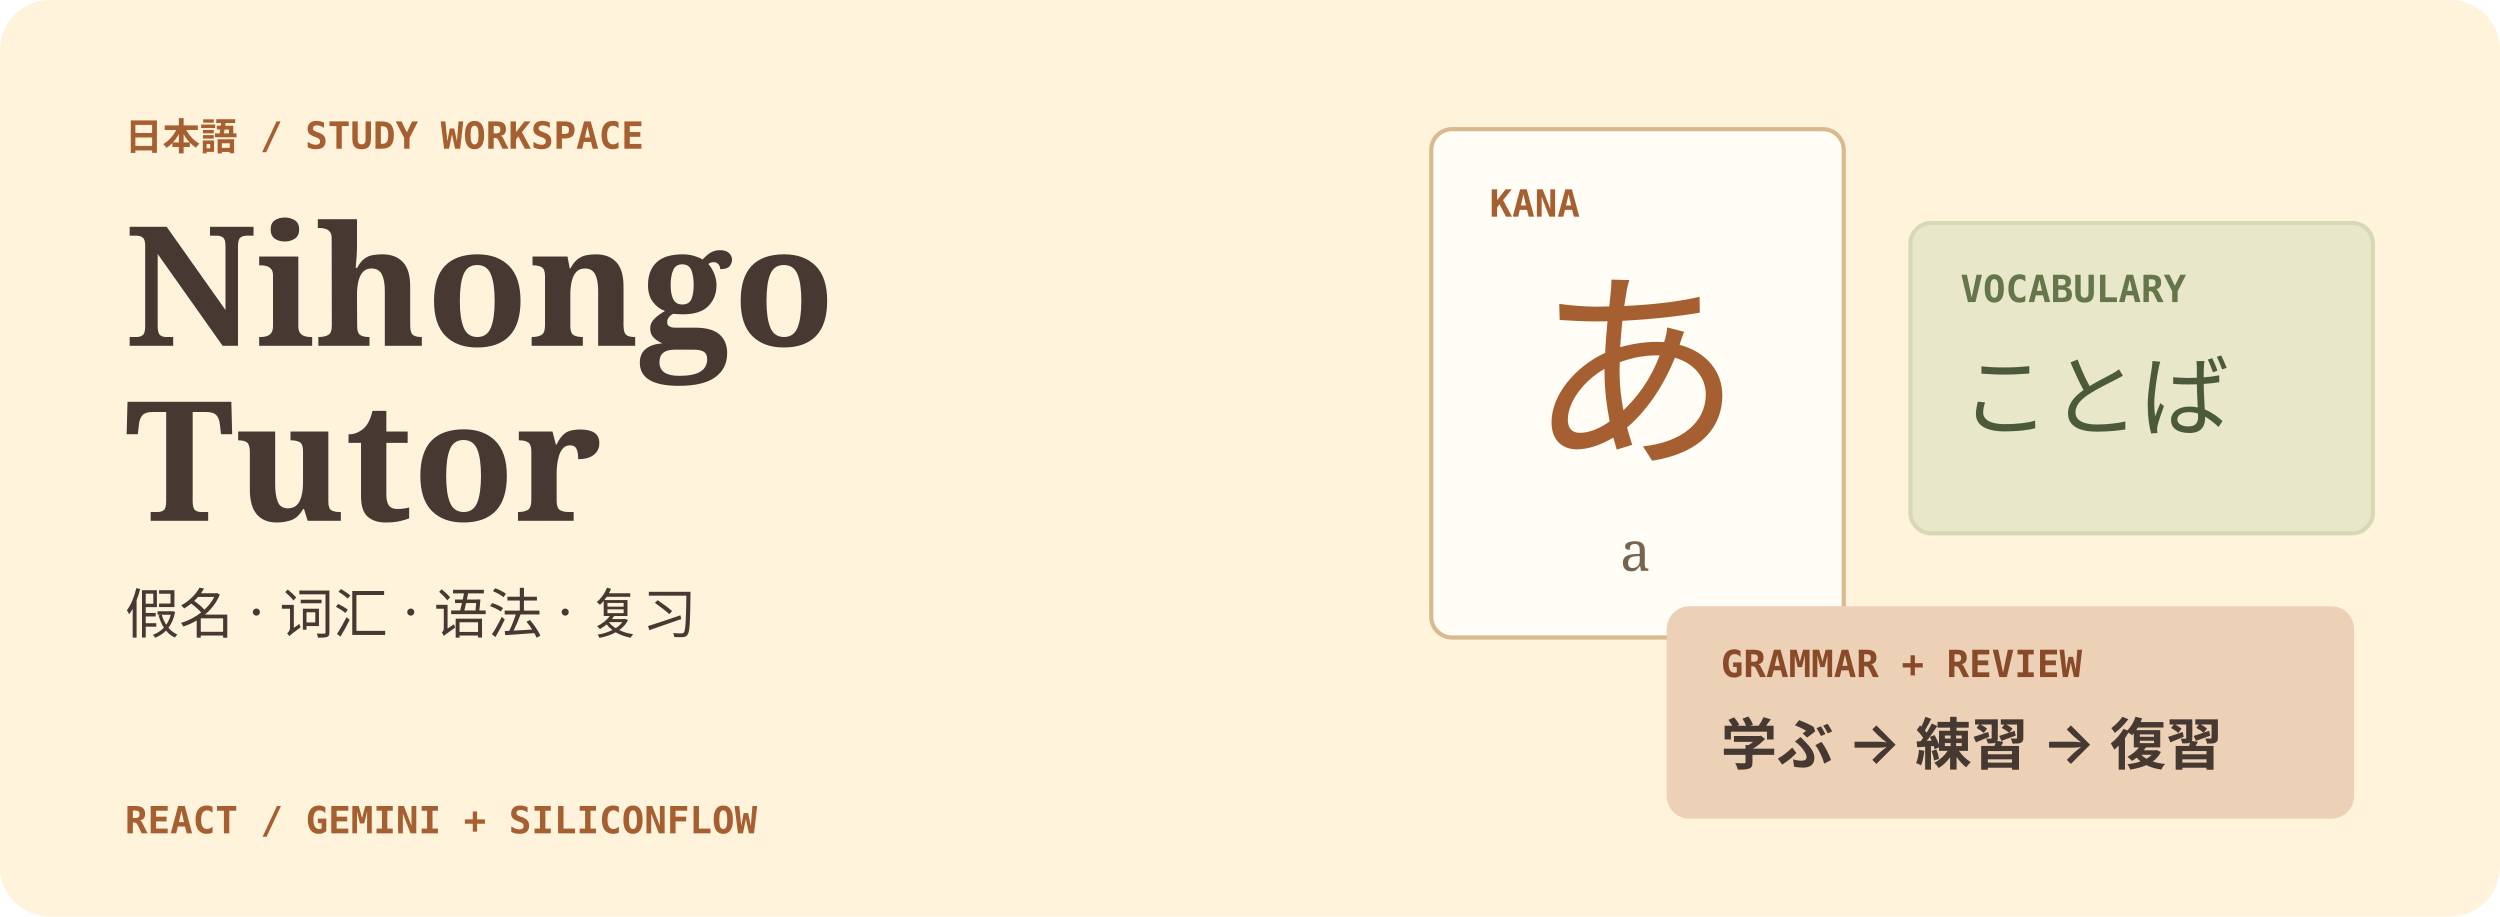
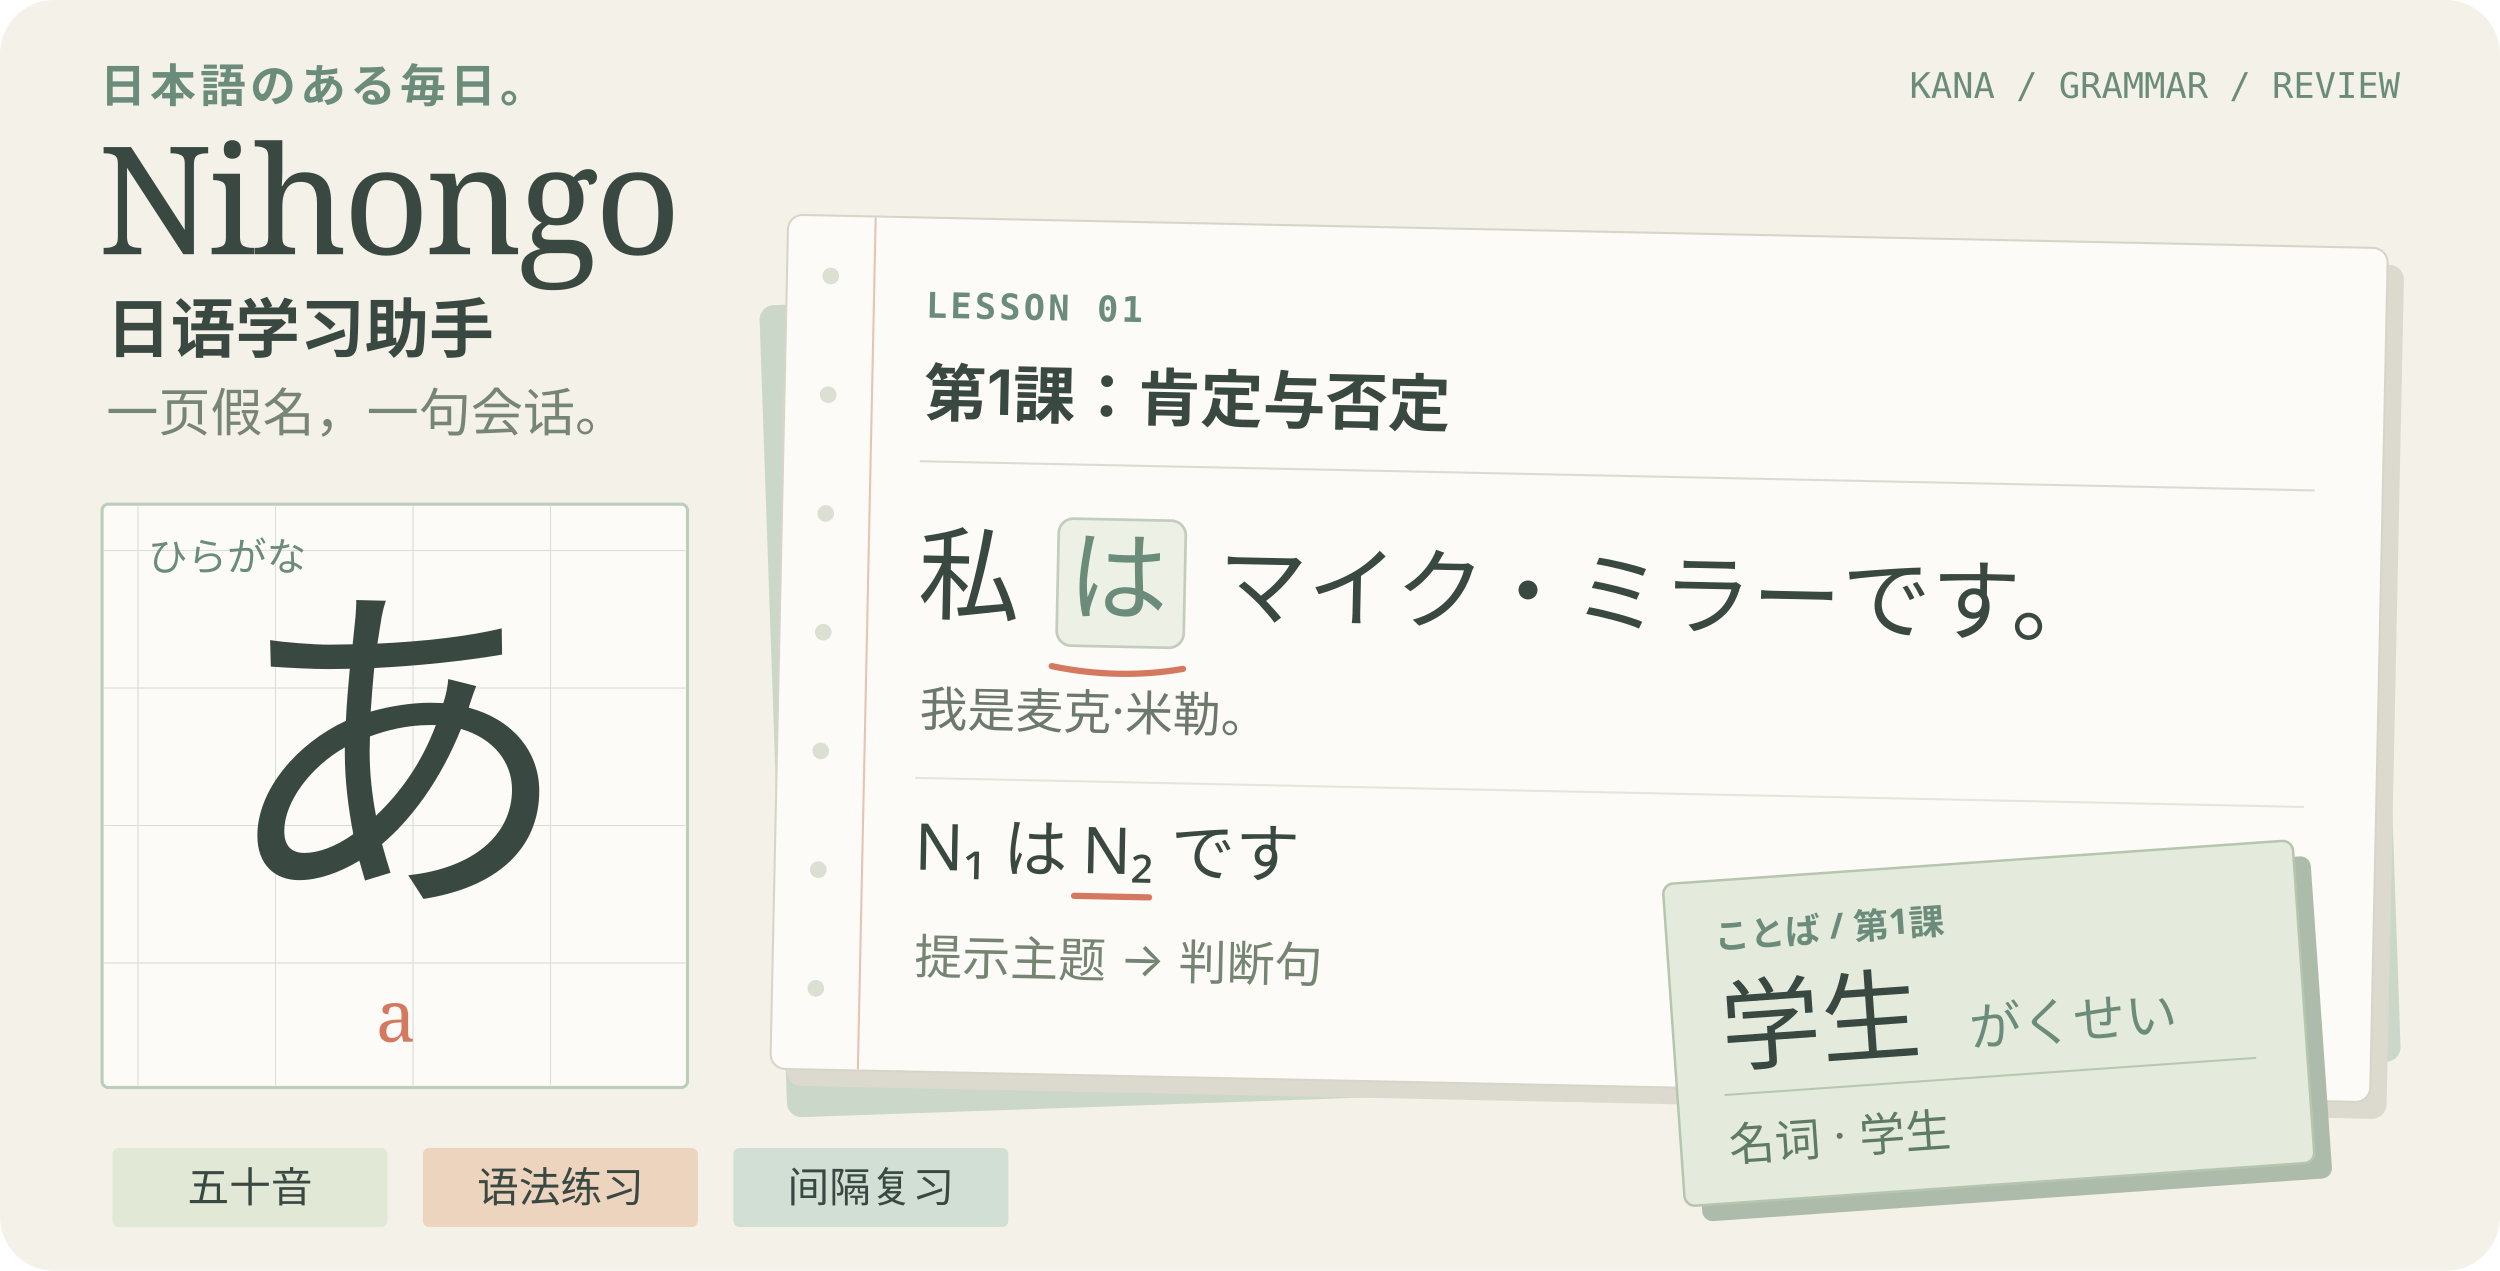
- <svg xmlns="http://www.w3.org/2000/svg" width="1200" height="440" viewBox="0 0 1200 440" role="img" aria-labelledby="title desc">
+ <svg xmlns="http://www.w3.org/2000/svg" width="1200" height="610" viewBox="0 0 1200 610" role="img" aria-labelledby="title desc">
  <defs>
-     <clipPath id="frame">
-       <rect width="1200" height="440" rx="24" />
+     <pattern id="kana-grid" width="66" height="66" patternUnits="userSpaceOnUse">
+       <path d="M66 0 H0 V66" fill="none" stroke="#D7DFD4" stroke-width="1" />
+     </pattern>
+     <clipPath id="canvas">
+       <rect width="1200" height="610" rx="26" />
    </clipPath>
  </defs>
-   <g clip-path="url(#frame)">
-     <rect x="0" y="0" width="1200" height="440" rx="24" fill="#fff3dc" />
-     <text x="60" y="72" font-family="'SFMono-Regular',Menlo,monospace" font-size="18" font-weight="600" fill="#a55f30" text-anchor="start">日本語 / STUDY WORKSPACE</text>
-     <text x="60" y="166" font-family="Georgia,'Songti SC',serif" font-size="80" font-weight="700" fill="#453931" text-anchor="start">Nihongo</text>
-     <text x="60" y="250" font-family="Georgia,'Songti SC',serif" font-size="80" font-weight="700" fill="#453931" text-anchor="start">Tutor</text>
-     <text x="60" y="304" font-family="-apple-system,BlinkMacSystemFont,'Segoe UI','PingFang SC',sans-serif" font-size="26" font-weight="400" fill="#453931" text-anchor="start">假名 · 词汇 · 语法 · 复习</text>
-     <text x="60" y="400" font-family="'SFMono-Regular',Menlo,monospace" font-size="18" font-weight="600" fill="#a55f30" text-anchor="start">REACT  /  GEMINI + SILICONFLOW</text>
-     <g id="kana">
-       <rect x="687" y="62" width="198" height="244" rx="10" fill="#fffdf5" stroke="#d9b98e" stroke-width="2" />
-       <text x="715" y="104" font-family="'SFMono-Regular',Menlo,monospace" font-size="18" font-weight="600" fill="#a55f30" text-anchor="start">KANA</text>
-       <text x="785" y="216" font-family="Georgia,'Songti SC',serif" font-size="103" font-weight="500" fill="#a55f30" text-anchor="middle">あ</text>
-       <text x="785" y="274" font-family="Georgia,'Songti SC',serif" font-size="26" font-weight="500" fill="#766451" text-anchor="middle">a</text>
+   <g clip-path="url(#canvas)">
+     <rect x="0" y="0" width="1200" height="610" rx="0" fill="#F4F1E8" />
+     <text x="48" y="49" font-family="Hiragino Sans, Hiragino Kaku Gothic ProN, PingFang SC, sans-serif" font-size="22" font-weight="600" fill="#6B8C7A" letter-spacing="2">日本語のある毎日。</text>
+     <text x="47" y="122" font-family="Georgia, Songti SC, serif" font-size="72" font-weight="500" fill="#394942" letter-spacing="-2">Nihongo</text>
+     <text x="51" y="169" font-family="-apple-system, BlinkMacSystemFont, PingFang SC, Hiragino Sans, sans-serif" font-size="31" font-weight="600" fill="#394942">日语学习助手</text>
+     <text x="51" y="207" font-family="-apple-system, BlinkMacSystemFont, PingFang SC, Hiragino Sans, sans-serif" font-size="25" font-weight="400" fill="#778577">一页假名，一句会话。</text>
+     <text x="1152" y="47" font-family="Menlo, Consolas, monospace" font-size="17" font-weight="500" fill="#6B8C7A" text-anchor="end">KANA / GRAMMAR / REVIEW</text>
+     <rect x="49" y="242" width="281" height="280" rx="3" fill="#FDFBF7" stroke="#BCCDBC" stroke-width="1.5" />
+     <rect x="50" y="243" width="279" height="278" rx="2" fill="url(#kana-grid)" />
+     <text x="71" y="274" font-family="Hiragino Sans, Hiragino Kaku Gothic ProN, PingFang SC, sans-serif" font-size="19" font-weight="500" fill="#6B8C7A">ひらがな</text>
+     <text x="190" y="423" font-family="Hiragino Sans, Hiragino Kaku Gothic ProN, PingFang SC, sans-serif" font-size="170" font-weight="400" fill="#394942" text-anchor="middle">あ</text>
+     <text x="190" y="500" font-family="Georgia, Songti SC, serif" font-size="34" font-weight="400" fill="#D47860" text-anchor="middle">a</text>
+     <g transform="rotate(-2 760 330)">
+       <rect x="371" y="133" width="775" height="390" rx="7" fill="#CBD7C8" />
    </g>
-     <g id="vocabulary">
-       <rect x="917" y="107" width="222" height="149" rx="10" fill="#e8e7c9" stroke="#d7d8b6" stroke-width="2" />
-       <text x="941" y="145" font-family="'SFMono-Regular',Menlo,monospace" font-size="18" font-weight="600" fill="#65764b" text-anchor="start">VOCABULARY</text>
-       <text x="941" y="206" font-family="Georgia,'Songti SC',serif" font-size="43" font-weight="500" fill="#4c5a3c" text-anchor="start">ことば</text>
+     <g transform="rotate(1.2 756 315)">
+       <rect x="382" y="119" width="768" height="410" rx="7" fill="#DCDACF" />
+       <rect x="374" y="111" width="768" height="410" rx="7" fill="#FDFBF7" stroke="#D7D5C8" stroke-width="1" />
+       <circle cx="395" cy="140" r="4" fill="#DBE0D3" />
+       <circle cx="395" cy="197" r="4" fill="#DBE0D3" />
+       <circle cx="395" cy="254" r="4" fill="#DBE0D3" />
+       <circle cx="395" cy="311" r="4" fill="#DBE0D3" />
+       <circle cx="395" cy="368" r="4" fill="#DBE0D3" />
+       <circle cx="395" cy="425" r="4" fill="#DBE0D3" />
+       <circle cx="395" cy="482" r="4" fill="#DBE0D3" />
+       <path d="M416 112 V520" fill="none" stroke="#E6C4B5" stroke-width="1" stroke-linecap="round" stroke-linejoin="round" />
+       <text x="441" y="159" font-family="Menlo, Consolas, monospace" font-size="17" font-weight="600" fill="#6B8C7A" letter-spacing="1.5">LESSON 01</text>
+       <text x="441" y="206" font-family="-apple-system, BlinkMacSystemFont, PingFang SC, Hiragino Sans, sans-serif" font-size="30" font-weight="600" fill="#394942">第1課：肯定与否定</text>
+       <path d="M440 228 H1109" fill="none" stroke="#D9DDD1" stroke-width="1" stroke-linecap="round" stroke-linejoin="round" />
+       <text x="440" y="300" font-family="Hiragino Sans, Hiragino Kaku Gothic ProN, PingFang SC, sans-serif" font-size="49" font-weight="400" fill="#394942">私</text>
+       <rect x="507" y="254" width="61" height="61" rx="7" fill="#ECF0E5" stroke="#C2CDBD" stroke-width="1.3" />
+       <text x="584" y="300" font-family="Hiragino Sans, Hiragino Kaku Gothic ProN, PingFang SC, sans-serif" font-size="43" font-weight="400" fill="#394942">マイク・ミラーです。</text>
+       <text x="442" y="355" font-family="-apple-system, BlinkMacSystemFont, PingFang SC, Hiragino Sans, sans-serif" font-size="23" font-weight="400" fill="#6C786C">我是麦克·米勒。</text>
+       <path d="M441 380 H1107" fill="none" stroke="#E4E5DB" stroke-width="1" stroke-linecap="round" stroke-linejoin="round" />
+       <text x="441" y="424" font-family="Hiragino Sans, Hiragino Kaku Gothic ProN, PingFang SC, sans-serif" font-size="31" font-weight="500" fill="#394942">N₁ は N₂ です</text>
+       <text x="442" y="474" font-family="-apple-system, BlinkMacSystemFont, PingFang SC, Hiragino Sans, sans-serif" font-size="23" font-weight="400" fill="#758473">提示主题 → 判断句</text>
+       <text x="1105" y="492" font-family="Hiragino Sans, Hiragino Kaku Gothic ProN, PingFang SC, sans-serif" font-size="17" font-weight="500" fill="#9AA38F" text-anchor="end">文法ノート</text>
    </g>
-     <g id="grammar">
-       <rect x="801" y="292" width="328" height="100" rx="10" fill="#edd1b6" stroke="#edd1b6" stroke-width="2" />
-       <text x="826" y="325" font-family="'SFMono-Regular',Menlo,monospace" font-size="18" font-weight="600" fill="#894a2a" text-anchor="start">GRAMMAR + REVIEW</text>
-       <text x="826" y="367" font-family="-apple-system,BlinkMacSystemFont,'Segoe UI','PingFang SC',sans-serif" font-size="27" font-weight="600" fill="#453931" text-anchor="start">学ぶ → 練習 → 復習</text>
+     <rect x="54" y="551" width="132" height="38" rx="3" fill="#E2E8D6" />
+     <text x="120" y="577" font-family="-apple-system, BlinkMacSystemFont, PingFang SC, Hiragino Sans, sans-serif" font-size="20" font-weight="500" fill="#394942" text-anchor="middle">五十音</text>
+     <rect x="203" y="551" width="132" height="38" rx="3" fill="#EDD4BF" />
+     <text x="269" y="577" font-family="-apple-system, BlinkMacSystemFont, PingFang SC, Hiragino Sans, sans-serif" font-size="20" font-weight="500" fill="#394942" text-anchor="middle">语法练习</text>
+     <rect x="352" y="551" width="132" height="38" rx="3" fill="#D1DFD5" />
+     <text x="418" y="577" font-family="-apple-system, BlinkMacSystemFont, PingFang SC, Hiragino Sans, sans-serif" font-size="20" font-weight="500" fill="#394942" text-anchor="middle">间隔复习</text>
+     <g id="grammar-answer" transform="rotate(1.2 756 315)">
+       <text x="536" y="299" font-family="Hiragino Sans, Hiragino Kaku Gothic ProN, PingFang SC, sans-serif" font-size="48" font-weight="500" fill="#6B8C7A" text-anchor="middle">は</text>
+       <path d="M505 325 C526 329 548 329 568 325" fill="none" stroke="#D47860" stroke-width="3" stroke-linecap="round" stroke-linejoin="round" />
+       <path d="M518 435 H554" fill="none" stroke="#D47860" stroke-width="3" stroke-linecap="round" stroke-linejoin="round" />
+     </g>
+     <g id="vocabulary-note" transform="rotate(-4 950 490)">
+       <rect x="811" y="422" width="303" height="155" rx="5" fill="#ADBCAA" />
+       <rect x="803" y="414" width="303" height="155" rx="5" fill="#E4EBDD" stroke="#B6C6AE" stroke-width="1.2" />
+       <text x="826" y="447" font-family="Hiragino Sans, Hiragino Kaku Gothic ProN, PingFang SC, sans-serif" font-size="17" font-weight="600" fill="#6B8C7A">ことば / 第1課</text>
+       <text x="826" y="502" font-family="Hiragino Sans, Hiragino Kaku Gothic ProN, PingFang SC, sans-serif" font-size="48" font-weight="500" fill="#394942">学生</text>
+       <text x="945" y="502" font-family="Hiragino Sans, Hiragino Kaku Gothic ProN, PingFang SC, sans-serif" font-size="25" font-weight="500" fill="#6B8C7A">がくせい</text>
+       <path d="M826 517 H1081" fill="none" stroke="#B8C8AF" stroke-width="1" stroke-linecap="round" stroke-linejoin="round" />
+       <text x="826" y="549" font-family="-apple-system, BlinkMacSystemFont, PingFang SC, Hiragino Sans, sans-serif" font-size="22" font-weight="400" fill="#607B64">名词  ·  学生</text>
    </g>
  </g>
</svg>
